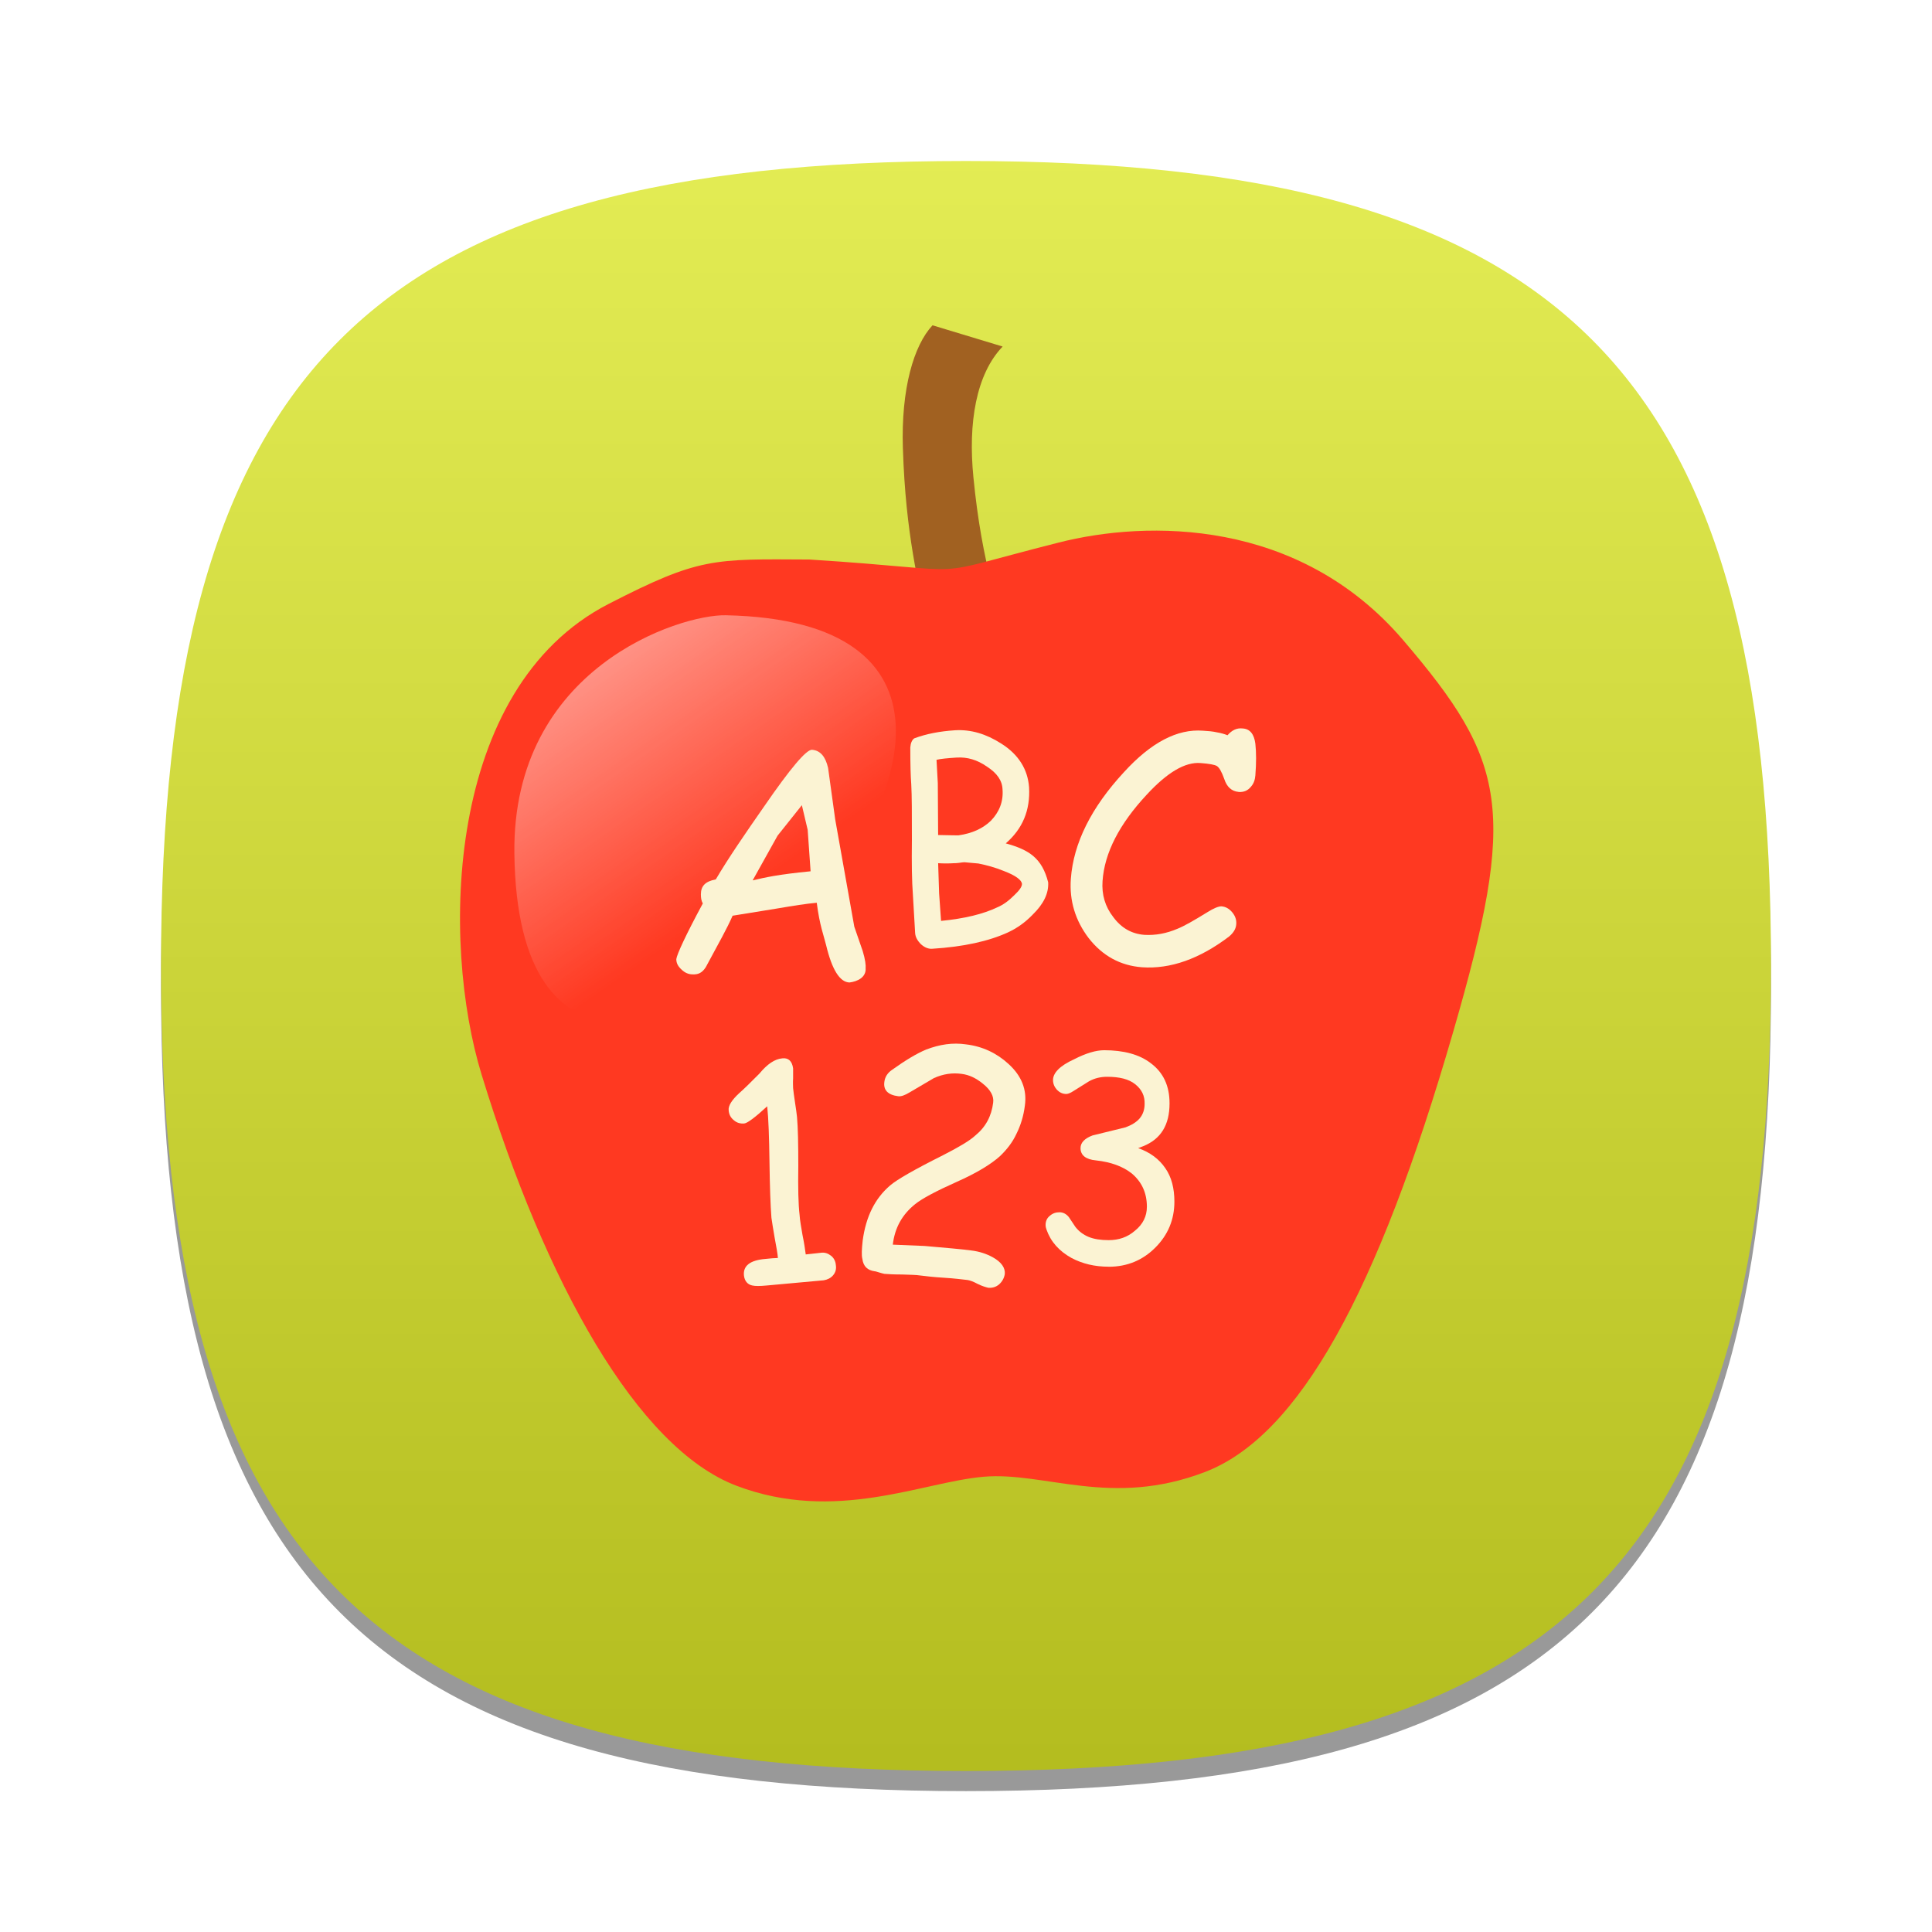
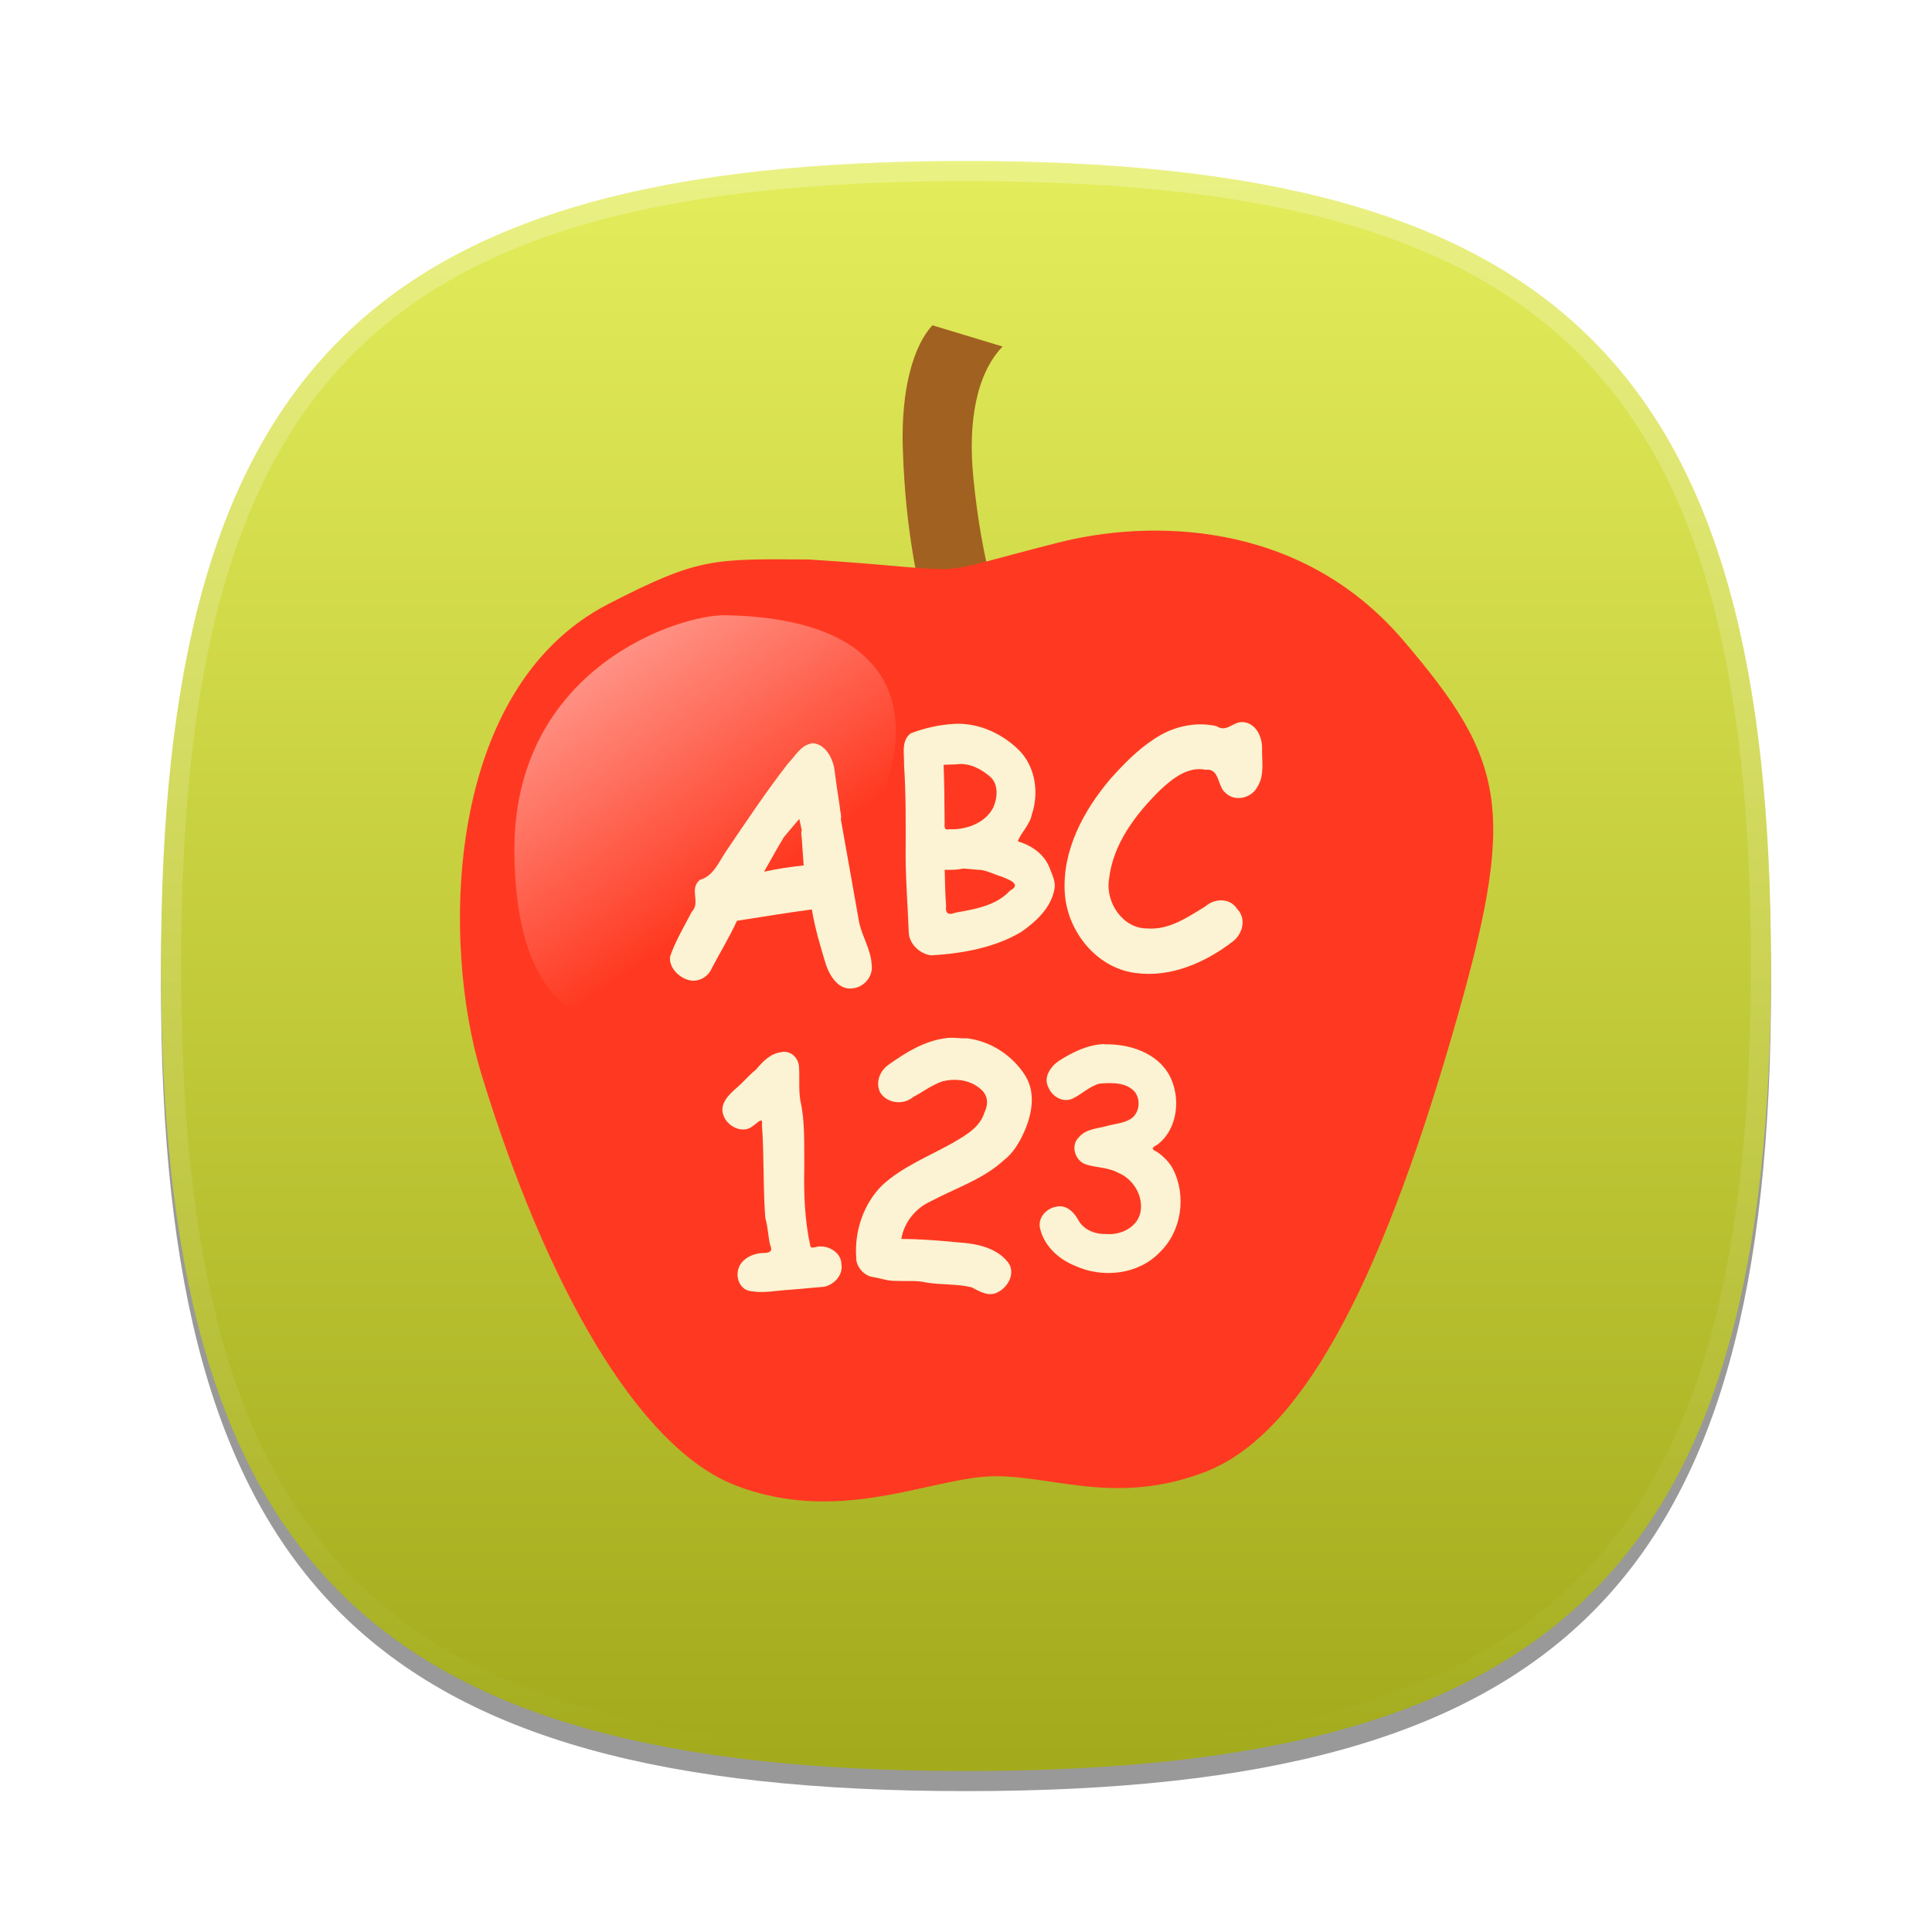
<svg xmlns="http://www.w3.org/2000/svg" width="96" version="1.1" height="96" baseProfile="tiny" id="svg2">
  <defs id="defs4">
-     <linearGradient gradientTransform="matrix(1 0 0 -1 -178 -171)" id="SVGID_2_" y1="-179.253" x1="226" y2="-258.498" gradientUnits="userSpaceOnUse" x2="226">
-       <stop offset="0" style="stop-color:#FFFFFF" id="stop3087" />
-       <stop offset="1" style="stop-color:#FFFFFF;stop-opacity:0" id="stop3089" />
-     </linearGradient>
-     <linearGradient id="SVGID_1_" y1="8" x1="48" y2="88.001" gradientUnits="userSpaceOnUse" x2="48">
-       <stop offset="0" style="stop-color:#e7dc25;stop-opacity:1;" id="stop3074" />
-       <stop offset="1" style="stop-color:#bdb41f;stop-opacity:1;" id="stop3082" />
-     </linearGradient>
-     <linearGradient gradientTransform="matrix(0.1621864,-0.02112904,0.0211573,0.1619698,49.42466,1.49418)" id="linearGradient3097" y1="36.629" y2="94.836" x1="-259.822" x2="-229.66" gradientUnits="userSpaceOnUse">
-       <stop offset="0" stop-color="#FFF" id="stop3785" />
-       <stop offset="1" stop-color="#FFF" id="stop3787" stop-opacity="0" />
-     </linearGradient>
-     <linearGradient gradientTransform="matrix(1,0,0,-1,-128.6659,686.3559)" id="linearGradient3063" y1="-179.253" x1="226" y2="-258.498" gradientUnits="userSpaceOnUse" x2="226">
-       <stop offset="0" style="stop-color:#FFFFFF" id="stop2998" />
-       <stop offset="1" style="stop-color:#FFFFFF;stop-opacity:0" id="stop3000" />
-     </linearGradient>
-     <linearGradient gradientTransform="translate(49.33409,857.3559)" id="linearGradient3066" y1="106.617" x1="-1.749" y2="186.522" gradientUnits="userSpaceOnUse" x2="-1.749">
-       <stop offset="0" style="stop-color:#e7dc25;stop-opacity:1;" id="stop3003" />
-       <stop offset="1" style="stop-color:#bdb41f;stop-opacity:1;" id="stop3005" />
-     </linearGradient>
-     <linearGradient gradientTransform="matrix(0.2608446,-0.03402729,0.0340273,0.2608446,93.11356,968.4988)" id="linearGradient3079" y1="36.629" x1="-259.822" y2="94.836" gradientUnits="userSpaceOnUse" x2="-229.66">
-       <stop offset="0" stop-color="#FFF" id="stop3008" />
-       <stop offset="1" stop-color="#FFF" id="stop3010" stop-opacity="0" />
-     </linearGradient>
-     <linearGradient gradientTransform="matrix(0.2608446,-0.03402729,0.0340273,0.2608446,93.11356,12.13658)" id="linearGradient3021" y1="36.629" x1="-259.822" y2="94.836" gradientUnits="userSpaceOnUse" x2="-229.66">
+     <linearGradient gradientTransform="matrix(0.2608446,-0.03402729,0.0340273,0.2608446,93.11356,12.13658)" id="linearGradient3021" y1="36.63" y2="94.84" x1="-259.8" gradientUnits="userSpaceOnUse" x2="-229.7">
      <stop offset="0" stop-color="#FFF" id="stop3013" />
      <stop offset="1" stop-color="#FFF" id="stop3015" stop-opacity="0" />
    </linearGradient>
-     <linearGradient gradientTransform="matrix(1,0,0,-1,-128.6659,-270.0063)" id="linearGradient3026" y1="-179.253" x1="226" y2="-258.498" gradientUnits="userSpaceOnUse" x2="226">
-       <stop offset="0" style="stop-color:#FFFFFF" id="stop3018" />
-       <stop offset="1" style="stop-color:#FFFFFF;stop-opacity:0" id="stop3020" />
+     <linearGradient gradientTransform="matrix(1,0,0,-1,-128.6659,-270.0063)" id="linearGradient3026" y1="-278.3" y2="-358.2" x1="178.4" gradientUnits="userSpaceOnUse" x2="178.6">
+       <stop offset="0" stop-color="#FFF" id="stop3018" />
+       <stop offset="1" stop-color="#FFF" id="stop3020" stop-opacity="0" />
    </linearGradient>
-     <linearGradient gradientTransform="translate(49.33409,-99.00625)" id="linearGradient3029" y1="106.617" x1="-1.749" y2="186.522" gradientUnits="userSpaceOnUse" x2="-1.749">
-       <stop offset="0" style="stop-color:#e3ec54;stop-opacity:1;" id="stop3023" />
-       <stop offset="1" style="stop-color:#b4bd1f;stop-opacity:1;" id="stop3025" />
+     <linearGradient gradientTransform="translate(49.33409,-99.00625)" id="linearGradient3029" y1="106.6" y2="186.5" x1="-1.749" gradientUnits="userSpaceOnUse" x2="-1.749">
+       <stop offset="0" stop-color="#e4ed5b" id="stop3023" stop-opacity="1" />
+       <stop offset="1" stop-color="#a3ab1c" id="stop3025" stop-opacity="1" />
    </linearGradient>
  </defs>
-   <path style="fill-opacity:0.4" id="path3071" d="m 88,49 c 0,29.635 -10.363,40 -40,40 -29.635,0 -40,-10.365 -40,-40 0,-29.633 10.365,-40 40,-40 29.637,0 40,10.367 40,40 z" />
-   <path style="fill:url(#linearGradient3029)" id="path3084" d="m 88,48 c 0,29.635 -10.363,40 -40,40 -29.635,0 -40,-10.365 -40,-40 0,-29.633 10.365,-40 40,-40 29.637,0 40,10.367 40,40 z" />
-   <path style="fill:url(#linearGradient3026);fill-opacity:0.25" id="path3091" d="M 48,8 C 18.365,8 8,18.367 8,48 c 0,29.635 10.365,40 40,40 29.637,0 40,-10.365 40,-40 C 88,18.367 77.637,8 48,8 z m 0,79 c -29.158,0 -39,-9.842 -39,-39 C 9,18.842 18.842,9 48,9 c 29.158,0 39,9.842 39,39 0,29.158 -9.842,39 -39,39 z" />
-   <path style="fill:#a16121;fill-rule:evenodd;stroke:none" id="path3789" d="m 44.864,22.29 c -0.097,-2.978 0.542,-5.13 1.472,-6.126 l 3.485,1.055 c -1.317,1.37 -1.723,3.789 -1.452,6.504 0.426,4.339 1.239,6.464 2.246,10.121 l -4.55,-2.715 c -0.407,-2.143 -1.065,-4.551 -1.2,-8.839 z" stroke-miterlimit="4" />
-   <path style="fill:#ff3921;fill-rule:evenodd;stroke:none;fill-opacity:1" id="path3791" d="m 40.214,27.802 c -4.793,-0.026 -5.468,-0.108 -9.971,2.206 -8.152,4.187 -8.331,16.829 -6.309,23.4 3.176,10.355 7.736,18.541 12.657,20.416 4.921,1.875 9.253,-0.189 12.293,-0.446 3.04,-0.258 6.33,1.552 10.99,-0.235 4.66,-1.786 8.583,-8.897 12.331,-21.861 3.201,-11.032 2.686,-13.431 -2.493,-19.486 -5.179,-6.039 -12.689,-5.965 -17.128,-4.831 -7.125,1.804 -3.49,1.401 -12.368,0.837 z" stroke-miterlimit="4" />
-   <path style="opacity:0.58;fill:url(#linearGradient3021);fill-rule:evenodd" id="path3793" d="M 25.559,42.409 C 25.445,33.181 33.781,30.523 36.065,30.572 59.868,31.055 25.857,66.501 25.559,42.409 z" />
-   <path style="fill:#fbf3d3;fill-opacity:1;stroke-width:0;stroke-miterlimit:4" id="path3795" d="m 40.343,37.255 c -0.289,0 -1.078,0.934 -2.364,2.802 -0.965,1.385 -1.785,2.577 -2.412,3.64 -0.515,0.097 -0.74,0.322 -0.74,0.741 0,0.161 0.016,0.322 0.097,0.451 -0.852,1.578 -1.287,2.528 -1.319,2.77 0,0.209 0.097,0.37 0.257,0.515 0.161,0.161 0.354,0.242 0.547,0.242 0.289,0.016 0.482,-0.08 0.659,-0.354 0.675,-1.256 1.045,-1.9 1.335,-2.561 l 2.187,-0.354 c 0.852,-0.145 1.464,-0.242 1.994,-0.29 0.145,1.143 0.354,1.643 0.466,2.11 0.289,1.208 0.675,1.836 1.158,1.852 0.402,-0.048 0.836,-0.258 0.804,-0.709 0.016,-0.129 -0.016,-0.435 -0.145,-0.854 L 42.45,46.048 41.501,40.718 41.147,38.157 C 41.018,37.593 40.761,37.287 40.343,37.255 z m -0.499,2.754 0.289,1.224 0.145,2.061 c -1.657,0.161 -2.252,0.306 -2.879,0.451 l 1.238,-2.222 z" stroke-miterlimit="4" />
-   <path style="fill:#fbf3d3;fill-opacity:1" id="path3797" d="m 50.105,46.322 c -0.981,0.451 -2.236,0.725 -3.78,0.821 -0.193,0.016 -0.386,-0.064 -0.563,-0.225 -0.177,-0.177 -0.273,-0.354 -0.289,-0.548 l -0.113,-1.933 c -0.048,-0.628 -0.064,-1.53 -0.048,-2.706 0,-1.272 0,-2.19 -0.032,-2.754 -0.032,-0.419 -0.048,-1.015 -0.048,-1.836 0.016,-0.209 0.08,-0.37 0.193,-0.451 0.595,-0.225 1.271,-0.354 2.026,-0.403 0.788,-0.048 1.544,0.177 2.3,0.66 0.868,0.548 1.319,1.288 1.383,2.174 0.064,1.143 -0.322,2.061 -1.158,2.786 1.174,0.322 1.801,0.741 2.107,1.933 0.032,0.547 -0.225,1.079 -0.772,1.61 -0.37,0.387 -0.788,0.676 -1.206,0.87 z m -2.557,-8.68 c -0.482,0.032 -0.82,0.064 -1.013,0.113 l 0.064,1.16 0.016,2.577 c 0.643,0.016 0.981,0.016 1.013,0.016 0.675,-0.097 1.206,-0.338 1.608,-0.725 0.418,-0.435 0.627,-0.95 0.579,-1.562 -0.016,-0.435 -0.273,-0.805 -0.772,-1.127 -0.482,-0.338 -0.981,-0.483 -1.496,-0.451 z m 1.078,5.266 -0.708,-0.064 c -0.064,0 -0.145,0.016 -0.273,0.032 -0.113,0.016 -0.209,0.016 -0.257,0.016 -0.241,0.016 -0.499,0.016 -0.772,0 0.016,0.548 0.032,1.047 0.048,1.498 l 0.097,1.369 c 1.158,-0.113 2.091,-0.338 2.798,-0.676 0.306,-0.129 0.579,-0.338 0.852,-0.612 0.257,-0.242 0.37,-0.419 0.37,-0.548 -0.016,-0.193 -0.306,-0.419 -0.901,-0.644 -0.434,-0.177 -0.852,-0.29 -1.254,-0.37 z" />
-   <path style="fill:#fbf3d3;fill-opacity:1" id="path3799" d="m 61.54,39.349 c -0.338,-0.032 -0.579,-0.242 -0.708,-0.644 -0.129,-0.354 -0.241,-0.564 -0.37,-0.644 -0.113,-0.064 -0.37,-0.113 -0.804,-0.145 -0.772,-0.064 -1.657,0.467 -2.67,1.562 -1.367,1.466 -2.107,2.899 -2.203,4.3 -0.048,0.676 0.129,1.272 0.531,1.788 0.402,0.547 0.917,0.837 1.544,0.886 0.547,0.032 1.094,-0.064 1.657,-0.306 0.322,-0.129 0.804,-0.403 1.48,-0.821 0.306,-0.193 0.547,-0.29 0.692,-0.29 0.225,0.016 0.402,0.129 0.547,0.306 0.145,0.177 0.209,0.37 0.193,0.58 -0.016,0.241 -0.145,0.435 -0.354,0.612 -1.464,1.111 -2.911,1.627 -4.326,1.53 -1.078,-0.081 -1.962,-0.564 -2.654,-1.449 -0.659,-0.87 -0.965,-1.852 -0.885,-2.947 0.129,-1.771 1.013,-3.543 2.638,-5.298 1.351,-1.482 2.654,-2.158 3.924,-2.061 0.257,0.016 0.482,0.032 0.692,0.081 0.193,0.032 0.37,0.081 0.531,0.145 0.209,-0.242 0.45,-0.37 0.74,-0.338 0.37,0.016 0.579,0.274 0.643,0.757 0.048,0.435 0.048,0.966 0,1.578 -0.016,0.209 -0.08,0.403 -0.209,0.548 -0.161,0.209 -0.37,0.29 -0.627,0.274 z" />
-   <path style="fill:#fbf3d3;fill-opacity:1" id="path3801" d="m 40.922,63.618 -1.415,0.129 -1.415,0.129 c -0.338,0.032 -0.563,0.032 -0.708,0 -0.241,-0.048 -0.386,-0.226 -0.418,-0.499 -0.048,-0.483 0.306,-0.757 1.061,-0.821 l 0.338,-0.032 0.289,-0.016 c -0.016,-0.225 -0.08,-0.564 -0.161,-0.999 -0.08,-0.451 -0.129,-0.789 -0.161,-0.998 -0.048,-0.612 -0.08,-1.53 -0.097,-2.77 -0.016,-1.224 -0.048,-2.158 -0.113,-2.77 -0.595,0.548 -0.981,0.837 -1.142,0.854 -0.193,0.016 -0.37,-0.032 -0.515,-0.161 -0.161,-0.129 -0.241,-0.29 -0.257,-0.483 -0.032,-0.226 0.145,-0.515 0.531,-0.87 0.241,-0.209 0.563,-0.531 0.997,-0.966 0.386,-0.467 0.756,-0.725 1.142,-0.757 0.306,-0.032 0.482,0.145 0.531,0.499 v 0.499 c -0.016,0.209 0,0.387 0,0.483 0.016,0.161 0.048,0.403 0.097,0.725 0.048,0.306 0.08,0.547 0.097,0.709 0.048,0.531 0.064,1.353 0.064,2.432 -0.016,1.079 0,1.9 0.064,2.432 0.016,0.274 0.08,0.612 0.145,0.999 0.08,0.387 0.129,0.709 0.161,0.966 l 0.74,-0.081 c 0.209,-0.032 0.37,0.032 0.515,0.145 0.145,0.113 0.225,0.274 0.241,0.467 0.032,0.193 -0.016,0.37 -0.145,0.515 -0.113,0.129 -0.273,0.209 -0.466,0.241 z" />
-   <path style="fill:#fbf3d3;fill-opacity:1" id="path3803" d="m 49.108,63.989 c -0.129,-0.032 -0.306,-0.081 -0.531,-0.193 -0.209,-0.113 -0.386,-0.177 -0.499,-0.193 -0.273,-0.032 -0.659,-0.081 -1.174,-0.113 -0.531,-0.032 -0.917,-0.08 -1.19,-0.113 -0.193,-0.032 -0.482,-0.032 -0.885,-0.048 -0.402,0 -0.692,-0.016 -0.885,-0.032 -0.064,-0.016 -0.145,-0.032 -0.241,-0.064 -0.113,-0.032 -0.193,-0.064 -0.241,-0.064 -0.354,-0.048 -0.563,-0.242 -0.611,-0.612 -0.048,-0.177 -0.032,-0.483 0.016,-0.918 0.161,-1.192 0.611,-2.094 1.367,-2.738 0.338,-0.29 1.206,-0.789 2.622,-1.498 0.788,-0.403 1.335,-0.725 1.608,-0.982 0.515,-0.419 0.804,-0.966 0.885,-1.627 0.048,-0.322 -0.129,-0.644 -0.515,-0.95 -0.338,-0.274 -0.675,-0.435 -1.045,-0.483 -0.466,-0.064 -0.917,0 -1.383,0.209 l -1.206,0.709 c -0.241,0.145 -0.418,0.209 -0.563,0.193 -0.515,-0.064 -0.756,-0.306 -0.692,-0.725 0.032,-0.242 0.161,-0.435 0.37,-0.58 0.675,-0.483 1.238,-0.821 1.705,-1.015 0.675,-0.258 1.319,-0.354 1.978,-0.258 0.82,0.097 1.528,0.435 2.107,0.966 0.659,0.596 0.933,1.288 0.82,2.078 -0.064,0.515 -0.209,0.982 -0.418,1.401 -0.193,0.419 -0.482,0.789 -0.82,1.111 -0.45,0.403 -1.158,0.837 -2.139,1.272 -1.045,0.467 -1.737,0.837 -2.075,1.111 -0.643,0.515 -1.013,1.176 -1.11,2.013 l 1.576,0.065 c 1.094,0.097 1.866,0.161 2.332,0.225 0.386,0.048 0.74,0.161 1.061,0.338 0.434,0.242 0.627,0.531 0.595,0.838 -0.032,0.193 -0.129,0.37 -0.273,0.499 -0.161,0.145 -0.354,0.193 -0.547,0.177 z" />
-   <path style="fill:#fbf3d3;fill-opacity:1" id="path3805" d="m 55.091,62.942 c -0.692,0 -1.303,-0.145 -1.85,-0.435 -0.611,-0.338 -1.029,-0.805 -1.238,-1.401 -0.032,-0.081 -0.048,-0.161 -0.048,-0.241 0,-0.177 0.064,-0.338 0.209,-0.451 0.145,-0.129 0.306,-0.177 0.482,-0.177 0.177,0 0.338,0.081 0.466,0.242 l 0.322,0.483 c 0.161,0.209 0.386,0.387 0.659,0.499 0.273,0.113 0.611,0.161 0.997,0.161 0.499,0 0.933,-0.145 1.303,-0.467 0.402,-0.322 0.595,-0.725 0.595,-1.192 0,-0.693 -0.257,-1.24 -0.756,-1.659 -0.45,-0.354 -1.045,-0.564 -1.769,-0.644 -0.515,-0.048 -0.772,-0.258 -0.772,-0.612 0,-0.274 0.209,-0.483 0.595,-0.628 l 1.64,-0.403 c 0.306,-0.113 0.547,-0.258 0.708,-0.451 0.161,-0.193 0.241,-0.435 0.241,-0.709 0.016,-0.403 -0.145,-0.725 -0.466,-0.982 -0.322,-0.258 -0.788,-0.37 -1.399,-0.37 -0.306,0 -0.611,0.064 -0.901,0.226 l -0.772,0.483 c -0.145,0.097 -0.273,0.145 -0.354,0.145 -0.193,0 -0.338,-0.08 -0.466,-0.209 -0.129,-0.145 -0.193,-0.306 -0.193,-0.483 0,-0.354 0.338,-0.709 1.045,-1.031 0.595,-0.306 1.094,-0.451 1.496,-0.451 0.965,0 1.753,0.209 2.316,0.644 0.627,0.467 0.933,1.127 0.933,1.997 0,1.079 -0.434,1.772 -1.303,2.126 -0.08,0.032 -0.161,0.064 -0.257,0.097 0.595,0.209 1.045,0.547 1.351,0.999 0.306,0.435 0.45,0.999 0.45,1.659 0,0.902 -0.322,1.659 -0.949,2.287 -0.627,0.628 -1.399,0.95 -2.316,0.95 z" />
+   <path fill-opacity="0.4" id="path3071" d="m88,49c0,29.64-10.36,40-40,40s-40-10.36-40-40c0-29.63,10.36-40,40-40s40,10.37,40,40z" />
+   <path fill="url(#linearGradient3029)" id="path3084" d="m88,48c0,29.64-10.36,40-40,40s-40-10.36-40-40c0-29.63,10.36-40,40-40s40,10.37,40,40z" />
+   <path fill="url(#linearGradient3026)" fill-opacity="0.25" id="path3091" d="M48,8c-29.64,0-40,10.37-40,40,0,29.64,10.36,40,40,40s40-10.36,40-40c0-29.63-10.36-40-40-40zm0,79c-29.16,0-39-9.842-39-39s9.84-39,39-39,39,9.842,39,39-9.842,39-39,39z" />
+   <path fill="#a16121" fill-rule="evenodd" id="path3789" d="m44.86,22.29c-0.097-2.978,0.542-5.13,1.472-6.126l3.485,1.055c-1.317,1.37-1.723,3.789-1.452,6.504,0.426,4.339,1.239,6.464,2.246,10.12l-4.55-2.715c-0.407-2.143-1.065-4.551-1.2-8.839z" stroke-miterlimit="4" />
+   <path fill="#ff3921" fill-rule="evenodd" id="path3791" d="m40.21,27.8c-4.793-0.026-5.468-0.108-9.971,2.206-8.152,4.187-8.331,16.83-6.309,23.4,3.176,10.36,7.736,18.54,12.66,20.42,4.921,1.875,9.253-0.189,12.29-0.446,3.04-0.258,6.33,1.552,10.99-0.235,4.66-1.786,8.583-8.897,12.33-21.86,3.201-11.03,2.686-13.43-2.493-19.49-5.179-6.039-12.69-5.965-17.13-4.831-7.125,1.804-3.49,1.401-12.37,0.837z" stroke-miterlimit="4" />
+   <path stroke-opacity="0.58" fill="url(#linearGradient3021)" fill-rule="evenodd" fill-opacity="0.58" id="path3793" d="M25.56,42.41c-0.11-9.23,8.22-11.89,10.5-11.84,23.81,0.48-10.2,35.93-10.5,11.84z" />
+   <path fill="#fbf3d3" id="path3005" stroke-width="0" d="m40.34,36.94c-0.542,0.075-0.837,0.645-1.19,1.005-1.101,1.416-2.096,2.912-3.101,4.397-0.367,0.552-0.605,1.183-1.271,1.379-0.56,0.454,0.057,1.118-0.403,1.583-0.379,0.733-0.813,1.446-1.08,2.229-0.067,0.562,0.469,1.073,0.987,1.181,0.455,0.086,0.91-0.179,1.086-0.603,0.416-0.787,0.88-1.55,1.253-2.359,1.24-0.189,2.476-0.399,3.719-0.562,0.156,0.941,0.431,1.859,0.709,2.769,0.191,0.547,0.619,1.233,1.286,1.156,0.595-0.045,1.07-0.597,0.976-1.194-0.038-0.724-0.451-1.353-0.612-2.043-0.307-1.729-0.614-3.459-0.921-5.188,0.055-0.126-0.041-0.386-0.044-0.563-0.11-0.68-0.2-1.35-0.29-2.02-0.13-0.54-0.48-1.17-1.12-1.18l-0.001,0zm-0.625,3.75c0.042,0.188,0.083,0.375,0.125,0.562-0.063,0.127,0.017,0.388,0.009,0.567,0.028,0.394,0.056,0.789,0.085,1.183-0.661,0.072-1.319,0.169-1.969,0.312,0.332-0.571,0.649-1.166,0.988-1.722,0.254-0.301,0.508-0.602,0.762-0.903z" stroke-miterlimit="4" />
+   <path fill="#fbf3d3" id="path3007" d="m47.41,35.97c-0.738,0.041-1.467,0.205-2.156,0.469-0.49,0.367-0.314,1.031-0.333,1.554,0.099,1.516,0.086,3.036,0.079,4.555,0.006,1.288,0.111,2.573,0.16,3.859,0.07,0.556,0.582,1.008,1.129,1.065,1.531-0.099,3.105-0.368,4.443-1.157,0.742-0.513,1.499-1.206,1.662-2.137,0.079-0.369-0.117-0.708-0.239-1.052-0.263-0.681-0.896-1.12-1.576-1.318,0.07-0.315,0.61-0.846,0.691-1.335,0.371-1.093,0.178-2.406-0.669-3.23-0.836-0.812-2.012-1.342-3.191-1.274zm0.188,2c0.612-0.06,1.181,0.26,1.624,0.643,0.403,0.385,0.341,1.041,0.135,1.509-0.403,0.786-1.357,1.119-2.193,1.083-0.316,0.08-0.206-0.233-0.227-0.429-0.01-0.92-0.01-1.85-0.05-2.77,0.239-0.021,0.48-0.012,0.719-0.031zm0.281,5.188c0.24,0.015,0.479,0.043,0.719,0.062,0.346-0.016,0.81,0.237,1.186,0.344,0.328,0.134,1.013,0.374,0.407,0.687-0.687,0.753-1.751,0.928-2.707,1.096-0.359,0.141-0.525,0.038-0.473-0.324-0.043-0.6-0.058-1.202-0.07-1.804,0.314,0.012,0.629,0.004,0.938-0.062z" />
+   <path fill="#fbf3d3" id="path3009" d="m61.72,35.88c-0.497,0.006-0.776,0.531-1.282,0.198-1.069-0.237-2.198,0.035-3.095,0.646-0.825,0.538-1.515,1.25-2.161,1.971-1.339,1.572-2.412,3.565-2.273,5.688,0.124,1.888,1.563,3.705,3.491,3.961,1.754,0.251,3.485-0.507,4.851-1.558,0.494-0.368,0.703-1.138,0.219-1.625-0.357-0.55-1.103-0.532-1.564-0.132-0.882,0.544-1.813,1.193-2.903,1.105-1.216,0.009-2.081-1.303-1.897-2.44,0.192-1.766,1.335-3.251,2.564-4.458,0.599-0.556,1.363-1.167,2.239-0.986,0.706-0.089,0.568,0.835,0.999,1.16,0.479,0.458,1.312,0.234,1.582-0.334,0.354-0.557,0.205-1.268,0.222-1.895,0.007-0.59-0.325-1.284-0.992-1.302z" />
+   <path fill="#fbf3d3" id="path3011" d="m38.84,52.28c-0.549,0.048-0.947,0.478-1.281,0.875-0.336,0.254-0.622,0.622-0.957,0.9-0.378,0.331-0.862,0.792-0.661,1.349,0.185,0.57,0.97,0.967,1.474,0.543,0.21-0.129,0.51-0.51,0.445-0.049,0.114,1.542,0.05,3.091,0.168,4.632,0.124,0.377,0.138,0.892,0.234,1.318,0.187,0.398-0.106,0.411-0.414,0.417-0.54,0.037-1.141,0.369-1.194,0.961-0.052,0.417,0.206,0.887,0.655,0.93,0.649,0.115,1.303-0.036,1.953-0.07,0.568-0.05,1.135-0.099,1.703-0.149,0.491-0.114,0.939-0.584,0.844-1.125-0.007-0.561-0.612-0.905-1.062-0.875-0.149-0.019-0.438,0.146-0.48-0.016-0.287-1.307-0.334-2.65-0.301-3.984-0.017-1.083,0.043-2.18-0.196-3.244-0.095-0.568-0.027-1.144-0.069-1.714-0.04-0.42-0.4-0.77-0.84-0.71z" />
+   <path fill="#fbf3d3" id="path3013" d="m46.97,51.59c-1.049,0.141-1.966,0.707-2.812,1.312-0.433,0.296-0.67,0.87-0.426,1.377,0.338,0.552,1.153,0.648,1.64,0.233,0.49-0.258,0.939-0.607,1.467-0.783,0.61-0.151,1.32-0.077,1.819,0.33,0.417,0.301,0.486,0.753,0.261,1.211-0.229,0.766-0.96,1.153-1.601,1.533-1.176,0.659-2.469,1.164-3.474,2.084-0.939,0.925-1.393,2.294-1.299,3.597-0.027,0.395,0.349,0.902,0.814,0.968,0.4,0.065,0.769,0.211,1.186,0.194,0.506,0.029,1.005-0.036,1.493,0.084,0.742,0.12,1.512,0.057,2.241,0.236,0.393,0.202,0.852,0.487,1.292,0.248,0.533-0.251,0.912-0.984,0.509-1.5-0.591-0.744-1.603-0.928-2.5-0.983-0.93-0.093-1.861-0.163-2.796-0.171,0.143-0.831,0.718-1.539,1.485-1.878,1.217-0.647,2.575-1.081,3.609-2.028,0.413-0.313,0.724-0.795,0.947-1.271,0.433-0.903,0.687-2.047,0.111-2.949-0.632-0.997-1.725-1.706-2.902-1.843-0.283,0.026-0.724-0.069-1.062,0z" />
+   <path fill="#fbf3d3" id="path3015" d="m54.88,51.88c-0.825,0.022-1.597,0.404-2.277,0.842-0.408,0.281-0.776,0.823-0.503,1.318,0.181,0.446,0.715,0.769,1.188,0.552,0.466-0.22,0.845-0.615,1.349-0.748,0.593-0.049,1.33-0.077,1.756,0.418,0.317,0.417,0.217,1.12-0.269,1.371-0.345,0.19-0.756,0.212-1.134,0.32-0.478,0.131-1.027,0.141-1.374,0.55-0.442,0.411-0.203,1.178,0.346,1.358,0.514,0.167,1.084,0.139,1.573,0.4,0.772,0.31,1.295,1.158,1.132,1.988-0.162,0.742-0.991,1.139-1.702,1.067-0.547,0.019-1.128-0.202-1.392-0.707-0.211-0.385-0.592-0.755-1.07-0.652-0.497,0.075-0.939,0.536-0.827,1.063,0.189,0.875,0.927,1.55,1.733,1.873,1.37,0.635,3.15,0.45,4.219-0.668,1.091-1.044,1.339-2.819,0.651-4.148-0.179-0.333-0.469-0.619-0.796-0.847-0.294-0.121-0.252-0.209,0.012-0.341,1.047-0.785,1.198-2.371,0.603-3.476-0.63-1.12-2-1.55-3.22-1.52z" />
</svg>
